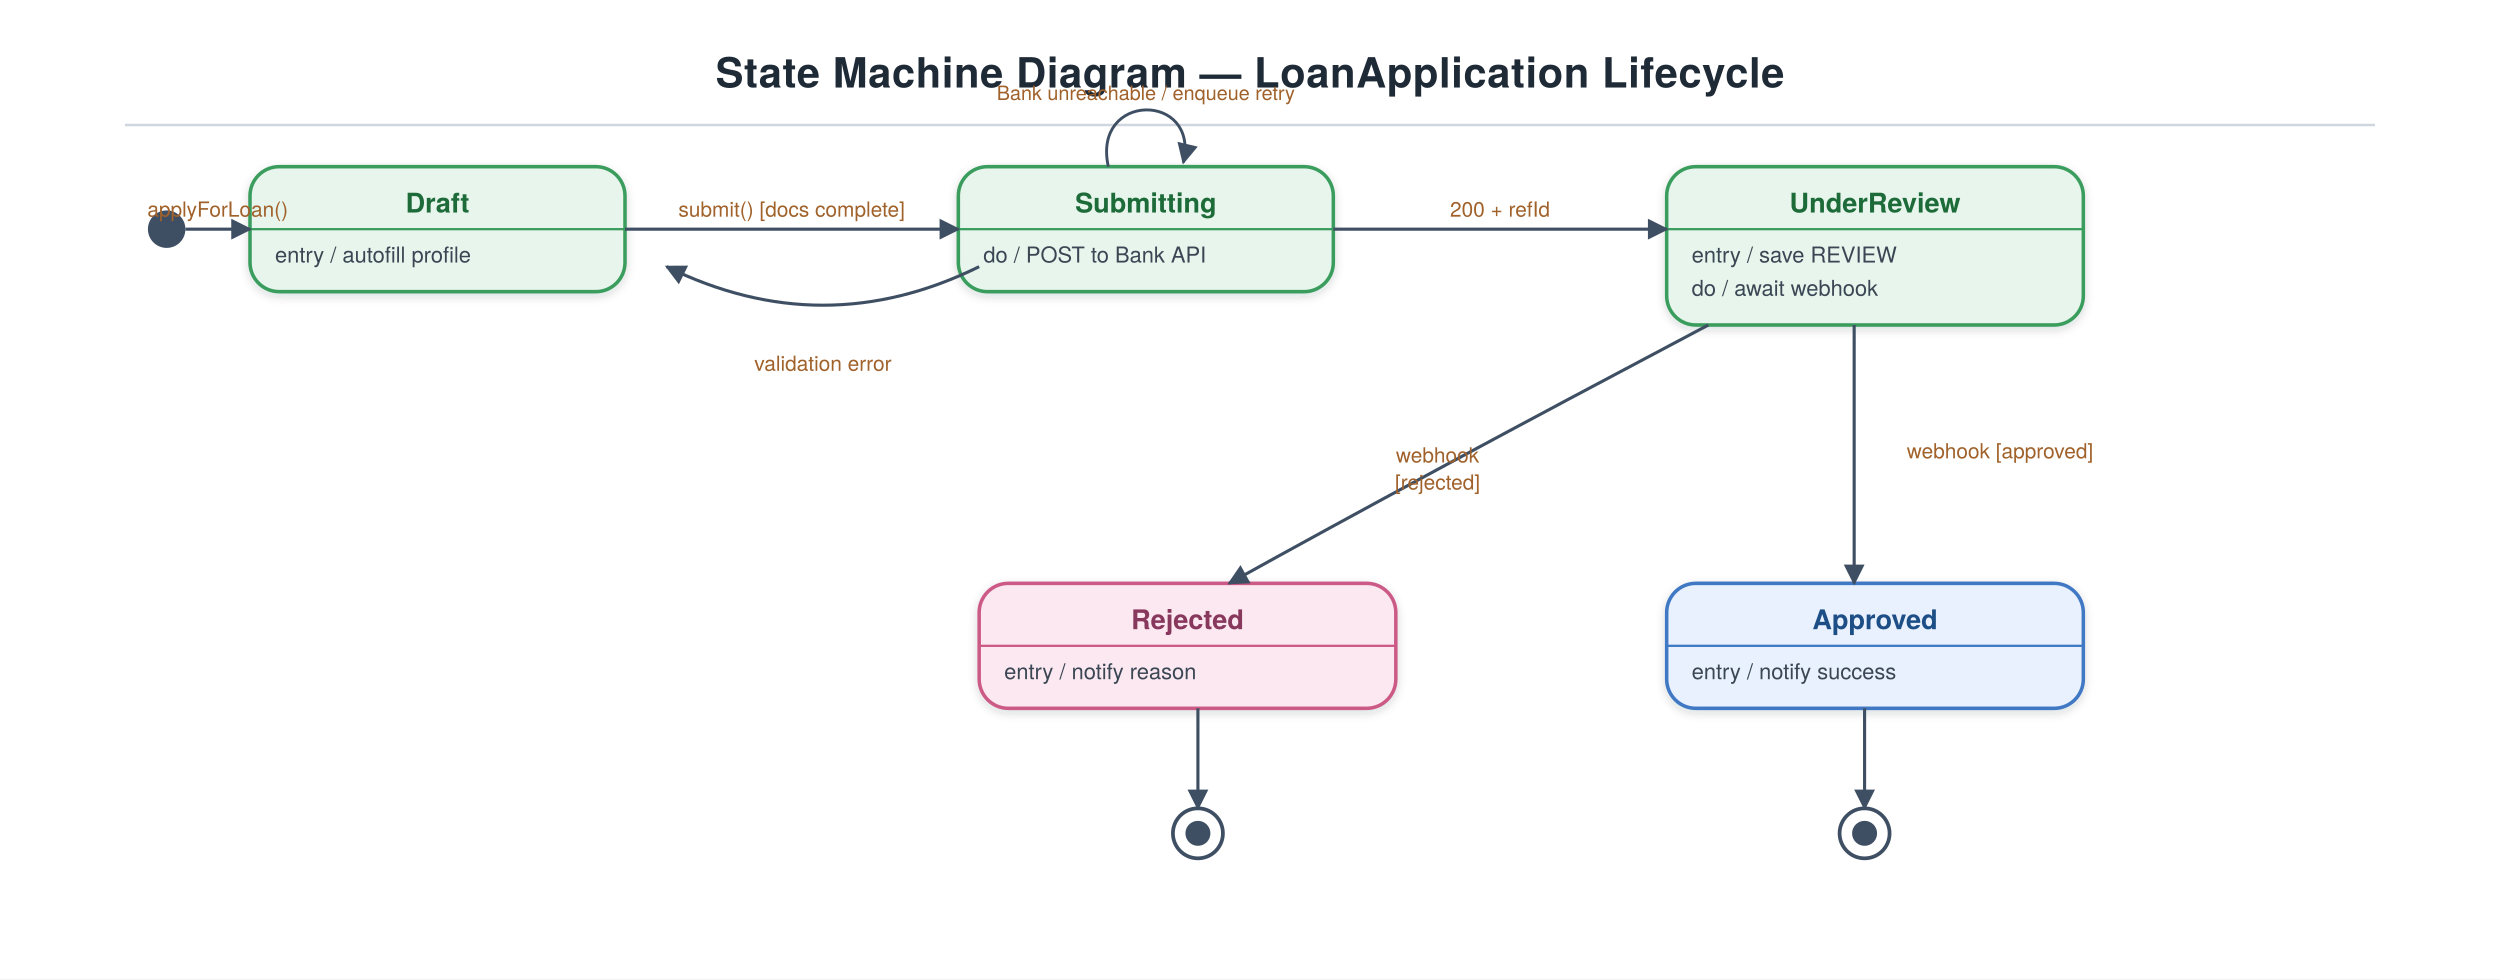
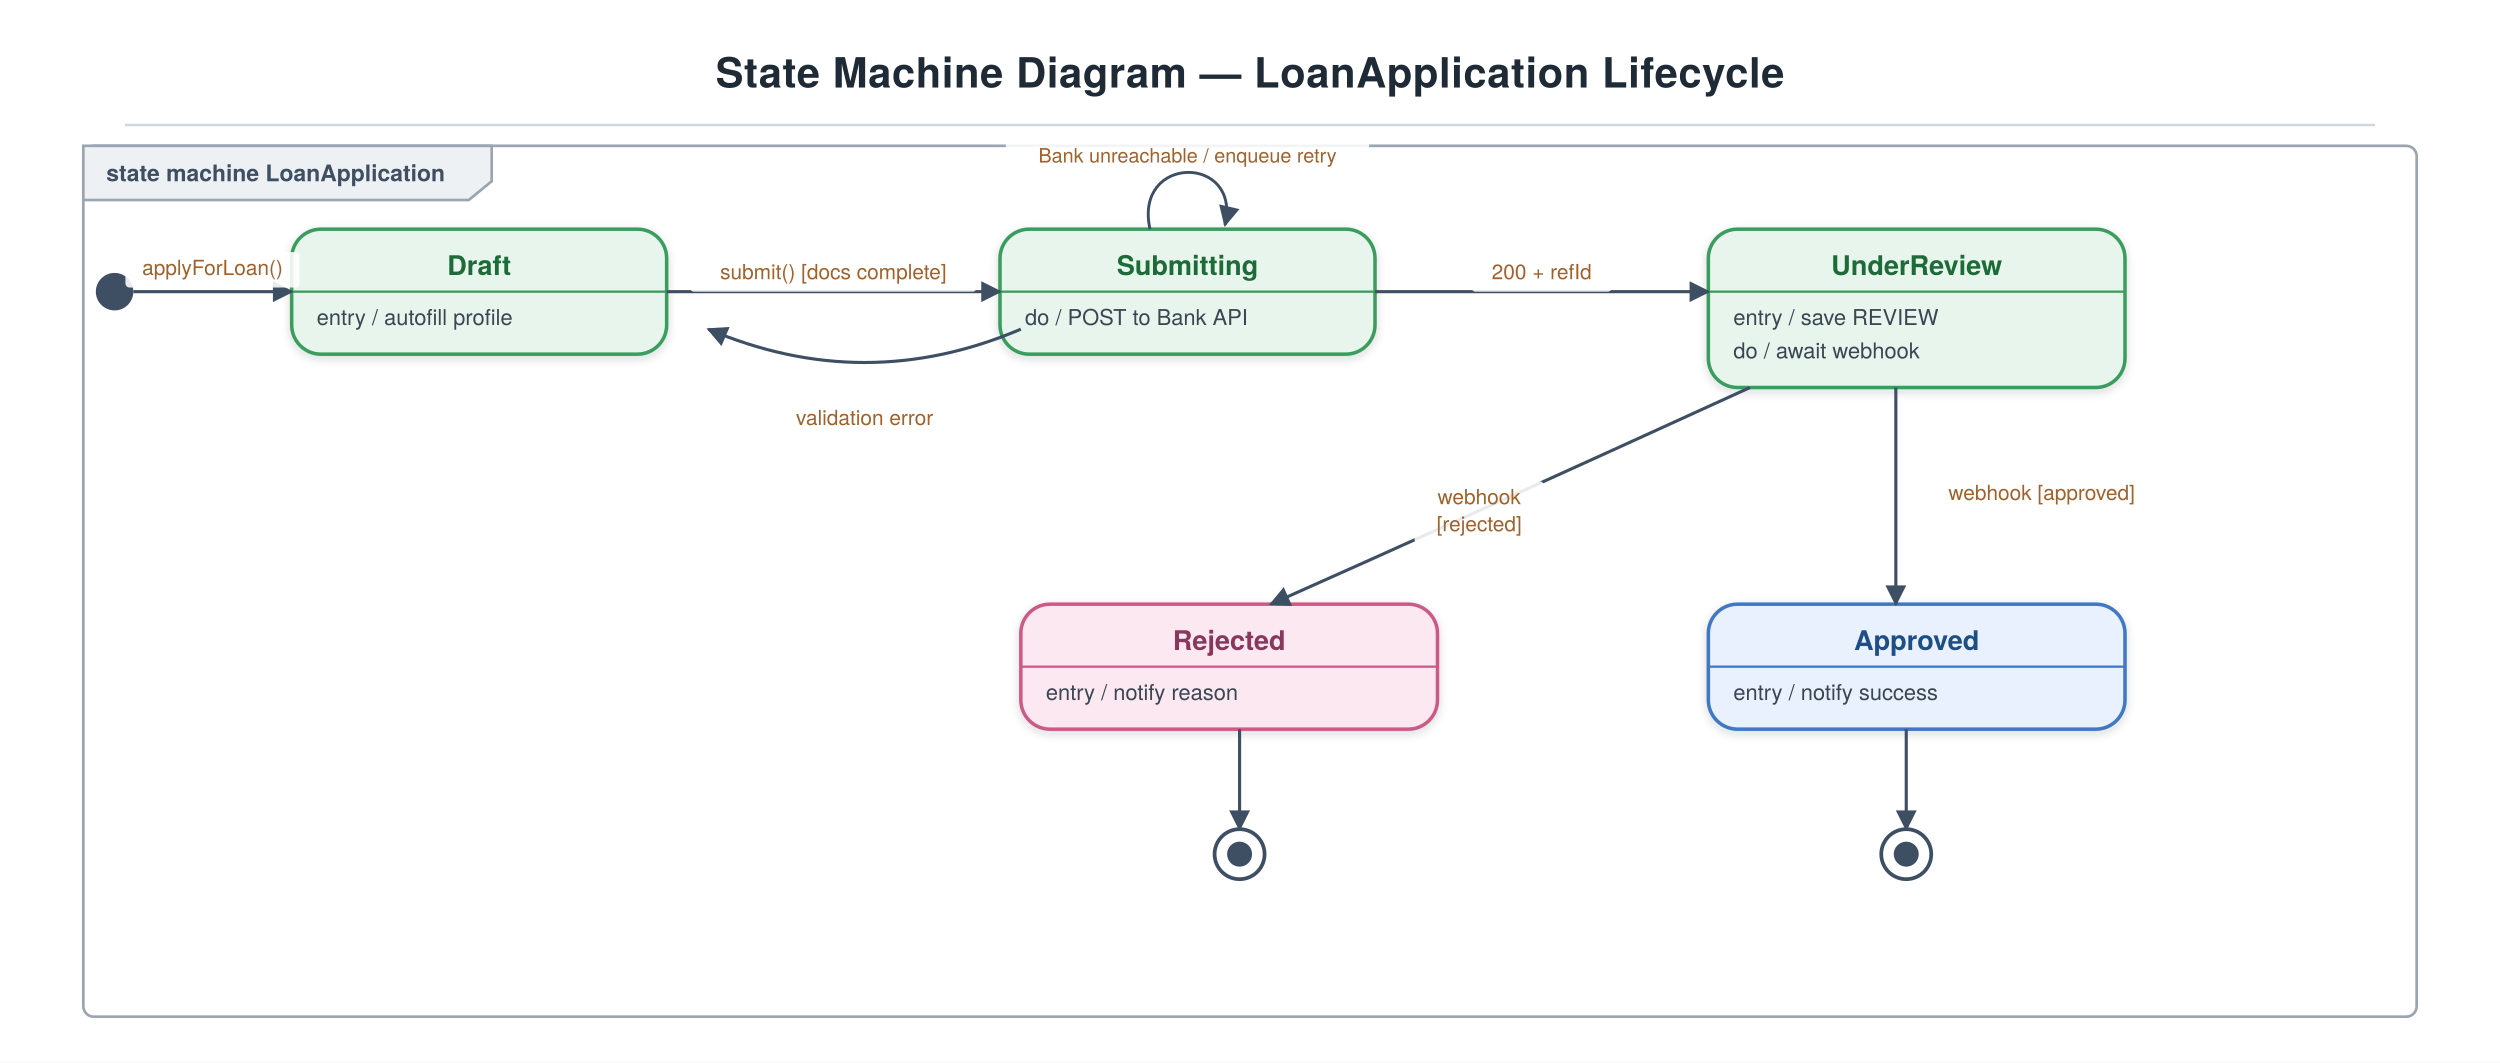
- <svg xmlns="http://www.w3.org/2000/svg" viewBox="0 0 1200 470" font-family="'Helvetica Neue','Segoe UI','Malgun Gothic',sans-serif">
+ <svg xmlns="http://www.w3.org/2000/svg" viewBox="0 0 1200 510" font-family="'Helvetica Neue','Segoe UI','Malgun Gothic',sans-serif">
  <defs>
    <marker id="sarr" markerWidth="12" markerHeight="11" refX="9" refY="5" orient="auto" markerUnits="userSpaceOnUse">
      <path d="M0,0 L10,5 L0,10 Z" fill="#3f4f63" />
    </marker>
    <filter id="sds" x="-15%" y="-25%" width="130%" height="150%">
      <feDropShadow dx="0" dy="1.5" stdDeviation="2.4" flood-color="#1f2a37" flood-opacity="0.16" />
    </filter>
  </defs>
-   <rect width="1200" height="470" fill="#ffffff" />
+   <rect width="1200" height="510" fill="#ffffff" />
  <text x="600.0" y="42" text-anchor="middle" font-size="20" font-weight="800" fill="#1f2a37" letter-spacing="0.3">State Machine Diagram — LoanApplication Lifecycle</text>
  <line x1="60" y1="60" x2="1140" y2="60" stroke="#cfd6df" stroke-width="1.2" />
-   <circle cx="80" cy="110" r="9" fill="#3f4f63" />
-   <rect x="120" y="80" width="180" height="60" rx="14" fill="#e7f5ec" stroke="#3a9d5d" stroke-width="1.7" filter="url(#sds)" />
-   <text x="210.0" y="102" text-anchor="middle" font-size="13" font-weight="700" fill="#1d6b39">Draft</text>
-   <line x1="120" y1="110" x2="300" y2="110" stroke="#3a9d5d" stroke-width="1.1" />
-   <text x="132" y="126" font-size="10.5" fill="#3a4654">entry / autofill profile</text>
-   <path d="M89,110 L120,110" fill="none" stroke="#3f4f63" stroke-width="1.5" marker-end="url(#sarr)" />
-   <text x="104.5" y="104.0" text-anchor="middle" font-size="10" fill="#a0612a">applyForLoan()</text>
-   <rect x="460" y="80" width="180" height="60" rx="14" fill="#e7f5ec" stroke="#3a9d5d" stroke-width="1.7" filter="url(#sds)" />
-   <text x="550.0" y="102" text-anchor="middle" font-size="13" font-weight="700" fill="#1d6b39">Submitting</text>
-   <line x1="460" y1="110" x2="640" y2="110" stroke="#3a9d5d" stroke-width="1.1" />
-   <text x="472" y="126" font-size="10.5" fill="#3a4654">do / POST to Bank API</text>
-   <path d="M300,110 L460,110" fill="none" stroke="#3f4f63" stroke-width="1.5" marker-end="url(#sarr)" />
-   <text x="380.0" y="104.0" text-anchor="middle" font-size="10" fill="#a0612a">submit() [docs complete]</text>
-   <rect x="800" y="80" width="200" height="76" rx="14" fill="#e7f5ec" stroke="#3a9d5d" stroke-width="1.7" filter="url(#sds)" />
-   <text x="900.0" y="102" text-anchor="middle" font-size="13" font-weight="700" fill="#1d6b39">UnderReview</text>
-   <line x1="800" y1="110" x2="1000" y2="110" stroke="#3a9d5d" stroke-width="1.1" />
-   <text x="812" y="126" font-size="10.5" fill="#3a4654">entry / save REVIEW</text>
-   <text x="812" y="142" font-size="10.5" fill="#3a4654">do / await webhook</text>
-   <path d="M640,110 L800,110" fill="none" stroke="#3f4f63" stroke-width="1.5" marker-end="url(#sarr)" />
-   <text x="720.0" y="104.0" text-anchor="middle" font-size="10" fill="#a0612a">200 + refId</text>
-   <rect x="800" y="280" width="200" height="60" rx="14" fill="#e8f1fd" stroke="#3f78c4" stroke-width="1.7" filter="url(#sds)" />
-   <text x="900.0" y="302" text-anchor="middle" font-size="13" font-weight="700" fill="#1d4e86">Approved</text>
-   <line x1="800" y1="310" x2="1000" y2="310" stroke="#3f78c4" stroke-width="1.1" />
-   <text x="812" y="326" font-size="10.5" fill="#3a4654">entry / notify success</text>
-   <rect x="470" y="280" width="200" height="60" rx="14" fill="#fce8f0" stroke="#cc5a86" stroke-width="1.7" filter="url(#sds)" />
-   <text x="570.0" y="302" text-anchor="middle" font-size="13" font-weight="700" fill="#88385c">Rejected</text>
-   <line x1="470" y1="310" x2="670" y2="310" stroke="#cc5a86" stroke-width="1.1" />
-   <text x="482" y="326" font-size="10.5" fill="#3a4654">entry / notify reason</text>
-   <path d="M890,156 L890,280" fill="none" stroke="#3f4f63" stroke-width="1.5" marker-end="url(#sarr)" />
-   <text x="960" y="220" text-anchor="middle" font-size="10" fill="#a0612a">webhook [approved]</text>
-   <path d="M820,156 Q680,230 590,280" fill="none" stroke="#3f4f63" stroke-width="1.5" marker-end="url(#sarr)" />
-   <text x="690" y="222" text-anchor="middle" font-size="10" fill="#a0612a">webhook</text>
-   <text x="690" y="235" text-anchor="middle" font-size="10" fill="#a0612a">[rejected]</text>
-   <circle cx="895" cy="400" r="12" fill="#ffffff" stroke="#3f4f63" stroke-width="1.8" />
-   <circle cx="895" cy="400" r="6" fill="#3f4f63" />
-   <path d="M895,340 L895,388" fill="none" stroke="#3f4f63" stroke-width="1.5" marker-end="url(#sarr)" />
-   <circle cx="575" cy="400" r="12" fill="#ffffff" stroke="#3f4f63" stroke-width="1.8" />
-   <circle cx="575" cy="400" r="6" fill="#3f4f63" />
-   <path d="M575,340 L575,388" fill="none" stroke="#3f4f63" stroke-width="1.5" marker-end="url(#sarr)" />
-   <path d="M532.0,80 C524.0,44 576.0,44 568.0,78" fill="none" stroke="#3f4f63" stroke-width="1.4" marker-end="url(#sarr)" />
-   <text x="550.0" y="48" text-anchor="middle" font-size="9.5" fill="#a0612a">Bank unreachable / enqueue retry</text>
-   <path d="M470,128 Q395,165 320,128" fill="none" stroke="#3f4f63" stroke-width="1.5" marker-end="url(#sarr)" />
-   <text x="395" y="178" text-anchor="middle" font-size="10" fill="#a0612a">validation error</text>
+   <rect x="40" y="70" width="1120" height="418" rx="5" fill="none" stroke="#9aa5b1" stroke-width="1.3" />
+   <path d="M40,70 h196.0 l0,17 l-11,9 h-185.0 z" fill="#eef1f4" stroke="#9aa5b1" stroke-width="1.3" />
+   <text x="51" y="87" font-size="11" font-weight="700" fill="#3f4f63">state machine LoanApplication</text>
+   <circle cx="55" cy="140" r="9" fill="#3f4f63" />
+   <rect x="140" y="110" width="180" height="60" rx="14" fill="#e7f5ec" stroke="#3a9d5d" stroke-width="1.7" filter="url(#sds)" />
+   <text x="230.0" y="132" text-anchor="middle" font-size="13" font-weight="700" fill="#1d6b39">Draft</text>
+   <line x1="140" y1="140" x2="320" y2="140" stroke="#3a9d5d" stroke-width="1.1" />
+   <text x="152" y="156" font-size="10.5" fill="#3a4654">entry / autofill profile</text>
+   <path d="M64,140 L140,140" fill="none" stroke="#3f4f63" stroke-width="1.5" marker-end="url(#sarr)" />
+   <rect x="60.2" y="121" width="83.6" height="17" fill="#ffffff" opacity="0.88" rx="2" />
+   <text x="102" y="132" text-anchor="middle" font-size="10" fill="#a0612a">applyForLoan()</text>
+   <rect x="480" y="110" width="180" height="60" rx="14" fill="#e7f5ec" stroke="#3a9d5d" stroke-width="1.7" filter="url(#sds)" />
+   <text x="570.0" y="132" text-anchor="middle" font-size="13" font-weight="700" fill="#1d6b39">Submitting</text>
+   <line x1="480" y1="140" x2="660" y2="140" stroke="#3a9d5d" stroke-width="1.1" />
+   <text x="492" y="156" font-size="10.5" fill="#3a4654">do / POST to Bank API</text>
+   <path d="M320,140 L480,140" fill="none" stroke="#3f4f63" stroke-width="1.5" marker-end="url(#sarr)" />
+   <rect x="331.2" y="123.0" width="137.6" height="17" fill="#ffffff" opacity="0.88" rx="2" />
+   <text x="400.0" y="134.0" text-anchor="middle" font-size="10" fill="#a0612a">submit() [docs complete]</text>
+   <rect x="820" y="110" width="200" height="76" rx="14" fill="#e7f5ec" stroke="#3a9d5d" stroke-width="1.7" filter="url(#sds)" />
+   <text x="920.0" y="132" text-anchor="middle" font-size="13" font-weight="700" fill="#1d6b39">UnderReview</text>
+   <line x1="820" y1="140" x2="1020" y2="140" stroke="#3a9d5d" stroke-width="1.1" />
+   <text x="832" y="156" font-size="10.5" fill="#3a4654">entry / save REVIEW</text>
+   <text x="832" y="172" font-size="10.5" fill="#3a4654">do / await webhook</text>
+   <path d="M660,140 L820,140" fill="none" stroke="#3f4f63" stroke-width="1.5" marker-end="url(#sarr)" />
+   <rect x="706.3" y="123.0" width="67.4" height="17" fill="#ffffff" opacity="0.88" rx="2" />
+   <text x="740.0" y="134.0" text-anchor="middle" font-size="10" fill="#a0612a">200 + refId</text>
+   <rect x="820" y="290" width="200" height="60" rx="14" fill="#e8f1fd" stroke="#3f78c4" stroke-width="1.7" filter="url(#sds)" />
+   <text x="920.0" y="312" text-anchor="middle" font-size="13" font-weight="700" fill="#1d4e86">Approved</text>
+   <line x1="820" y1="320" x2="1020" y2="320" stroke="#3f78c4" stroke-width="1.1" />
+   <text x="832" y="336" font-size="10.5" fill="#3a4654">entry / notify success</text>
+   <rect x="490" y="290" width="200" height="60" rx="14" fill="#fce8f0" stroke="#cc5a86" stroke-width="1.7" filter="url(#sds)" />
+   <text x="590.0" y="312" text-anchor="middle" font-size="13" font-weight="700" fill="#88385c">Rejected</text>
+   <line x1="490" y1="320" x2="690" y2="320" stroke="#cc5a86" stroke-width="1.1" />
+   <text x="502" y="336" font-size="10.5" fill="#3a4654">entry / notify reason</text>
+   <path d="M910,186 L910,290" fill="none" stroke="#3f4f63" stroke-width="1.5" marker-end="url(#sarr)" />
+   <rect x="927.4" y="229" width="105.2" height="17" fill="#ffffff" opacity="0.88" rx="2" />
+   <text x="980" y="240" text-anchor="middle" font-size="10" fill="#a0612a">webhook [approved]</text>
+   <path d="M840,186 Q700,250 610,290" fill="none" stroke="#3f4f63" stroke-width="1.5" marker-end="url(#sarr)" />
+   <rect x="679.0" y="231" width="62.0" height="30" fill="#ffffff" opacity="0.88" rx="2" />
+   <text x="710" y="242" text-anchor="middle" font-size="10" fill="#a0612a">webhook</text>
+   <text x="710" y="255" text-anchor="middle" font-size="10" fill="#a0612a">[rejected]</text>
+   <circle cx="915" cy="410" r="12" fill="#ffffff" stroke="#3f4f63" stroke-width="1.8" />
+   <circle cx="915" cy="410" r="6" fill="#3f4f63" />
+   <path d="M915,350 L915,398" fill="none" stroke="#3f4f63" stroke-width="1.5" marker-end="url(#sarr)" />
+   <circle cx="595" cy="410" r="12" fill="#ffffff" stroke="#3f4f63" stroke-width="1.8" />
+   <circle cx="595" cy="410" r="6" fill="#3f4f63" />
+   <path d="M595,350 L595,398" fill="none" stroke="#3f4f63" stroke-width="1.5" marker-end="url(#sarr)" />
+   <path d="M552.0,110 C544.0,74 596.0,74 588.0,108" fill="none" stroke="#3f4f63" stroke-width="1.4" marker-end="url(#sarr)" />
+   <rect x="482.8" y="68" width="174.4" height="13" fill="#ffffff" opacity="0.88" rx="2" />
+   <text x="570.0" y="78" text-anchor="middle" font-size="9.5" fill="#a0612a">Bank unreachable / enqueue retry</text>
+   <path d="M490,158 Q415,190 340,158" fill="none" stroke="#3f4f63" stroke-width="1.5" marker-end="url(#sarr)" />
+   <rect x="367.8" y="193" width="94.4" height="17" fill="#ffffff" opacity="0.88" rx="2" />
+   <text x="415" y="204" text-anchor="middle" font-size="10" fill="#a0612a">validation error</text>
</svg>
